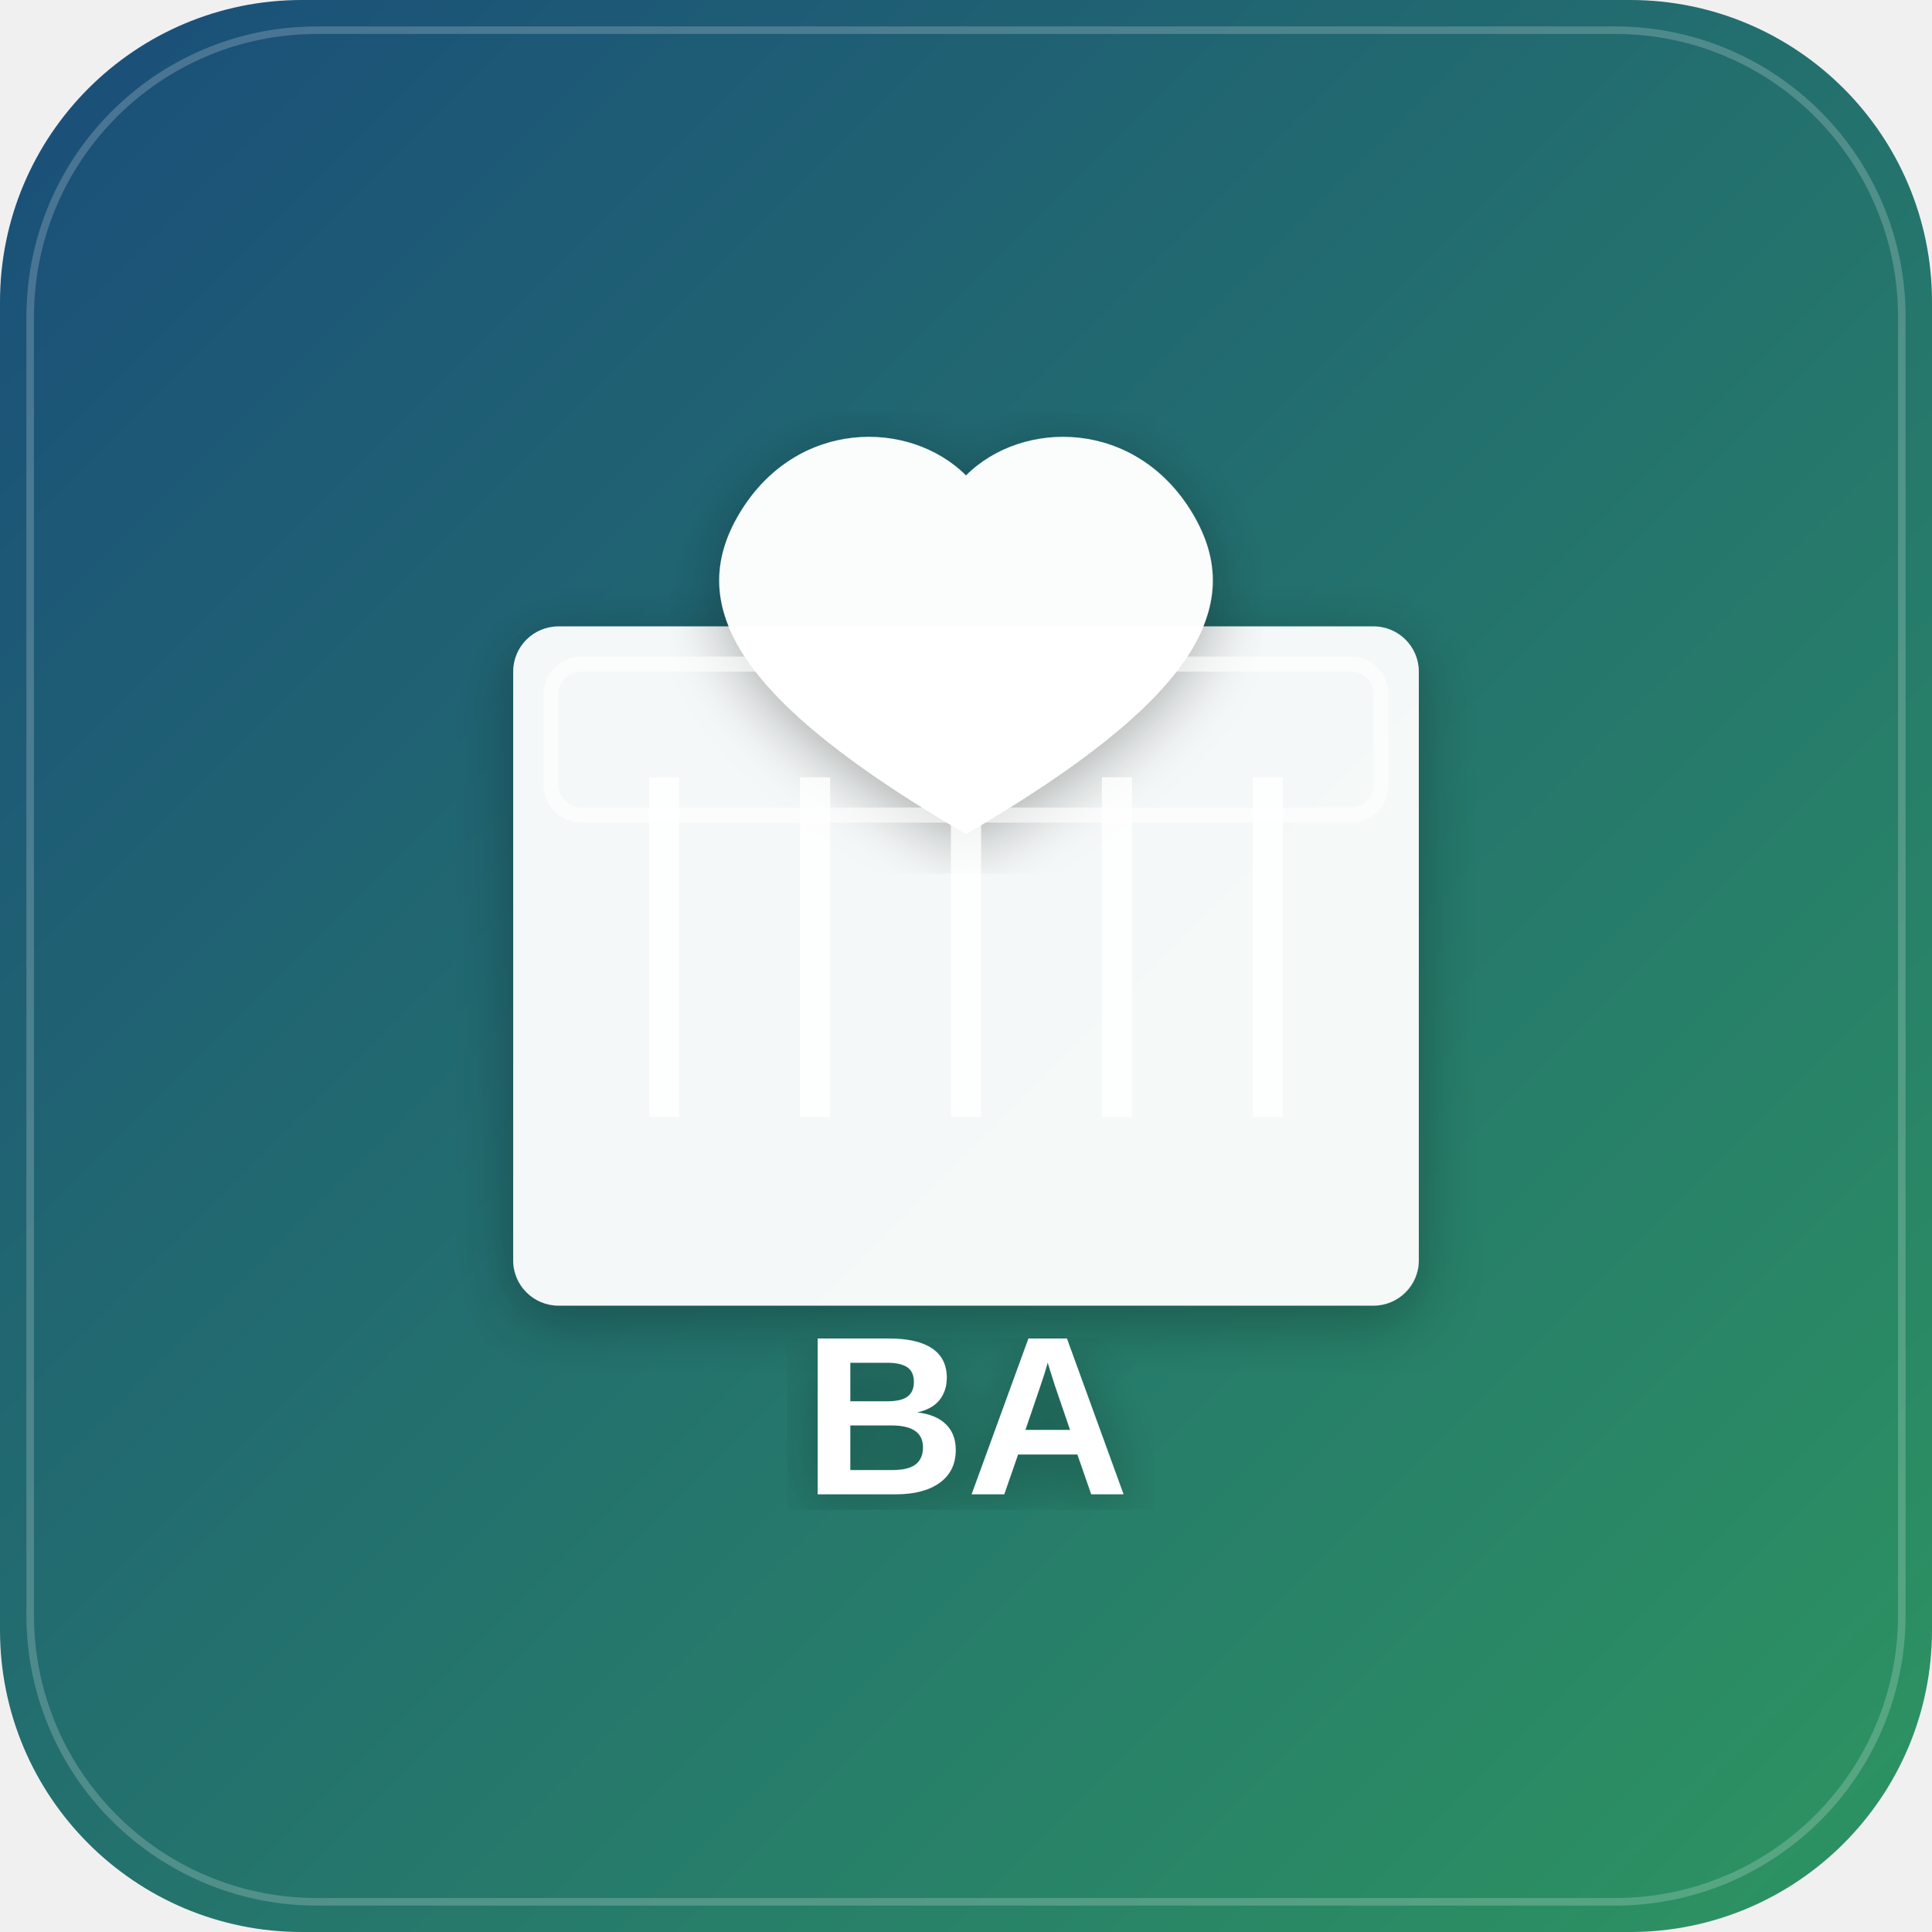
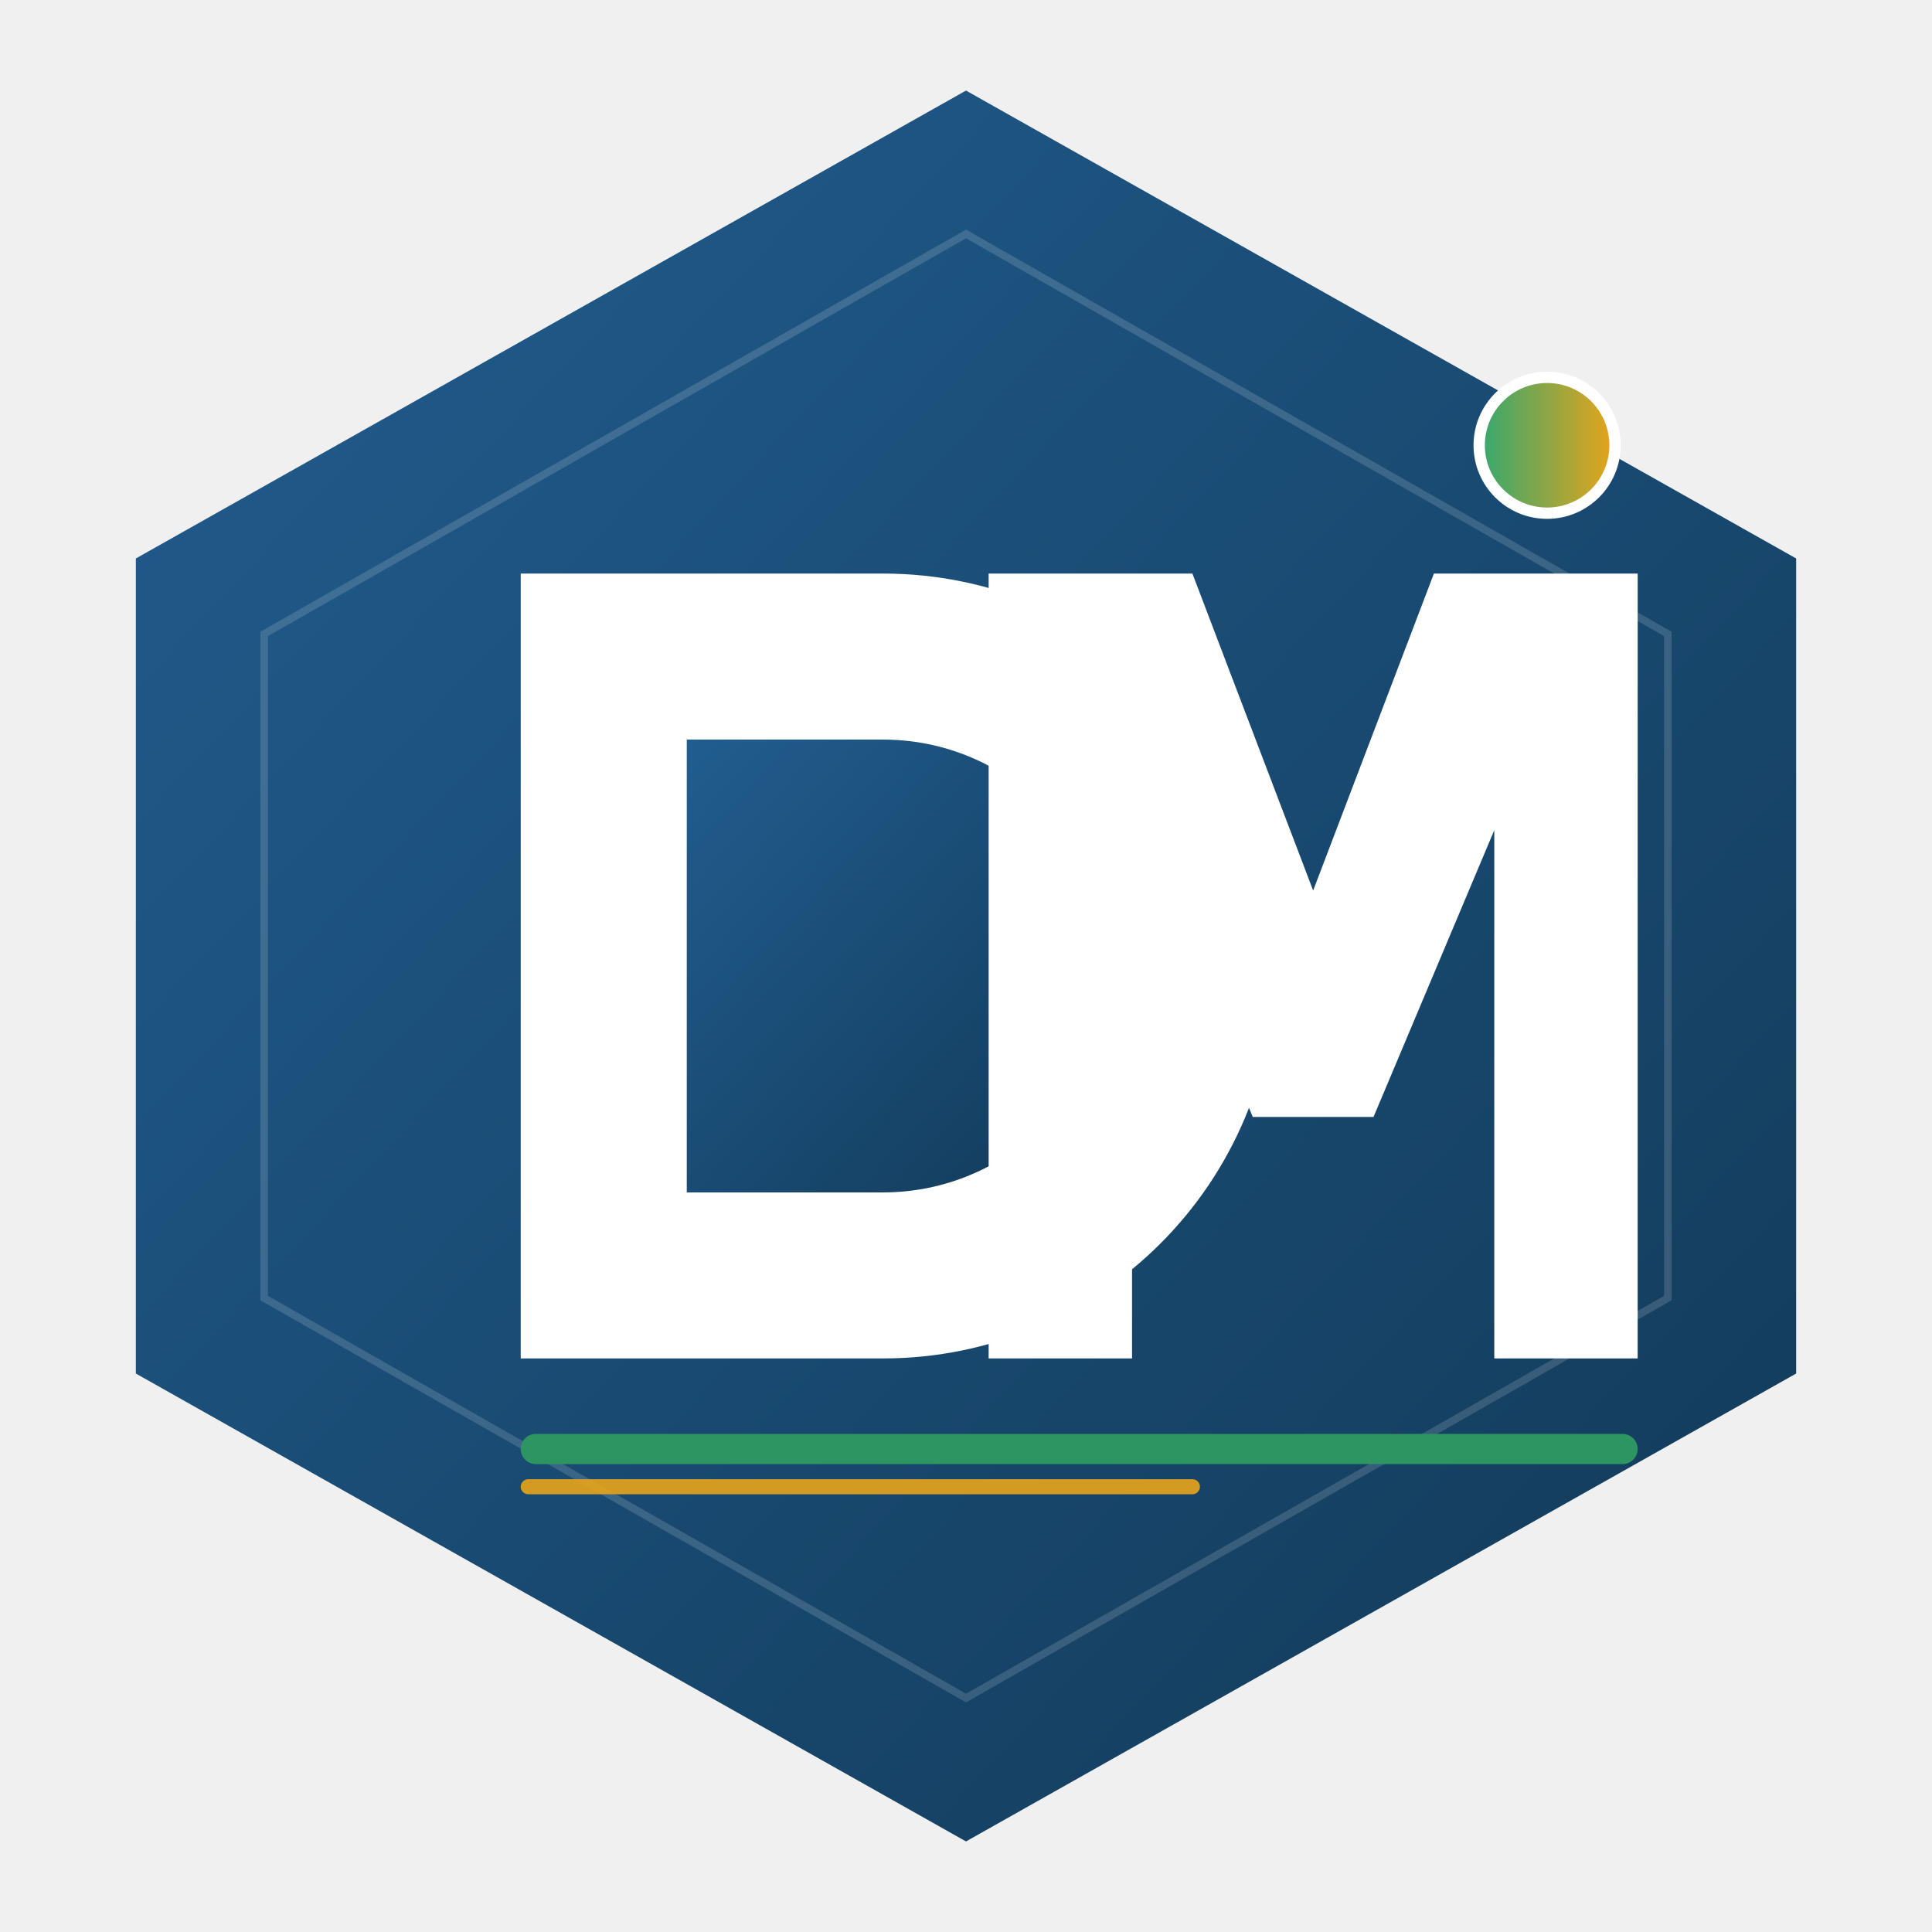
- <svg xmlns="http://www.w3.org/2000/svg" width="512" height="512" viewBox="0 0 512 512">
+ <svg xmlns="http://www.w3.org/2000/svg" viewBox="0 0 512 512" role="img" aria-label="Logo Monogramme DMi">
  <defs>
-     <linearGradient id="bgGradient512" x1="0%" y1="0%" x2="100%" y2="100%">
-       <stop offset="0%" style="stop-color:#1a4d7a;stop-opacity:1" />
-       <stop offset="100%" style="stop-color:#2d9561;stop-opacity:1" />
+     <linearGradient id="p3-bg" x1="0" y1="0" x2="1" y2="1">
+       <stop offset="0" stop-color="#215d8f" />
+       <stop offset="1" stop-color="#123957" />
    </linearGradient>
-     <filter id="shadow">
-       <feDropShadow dx="0" dy="4" stdDeviation="8" flood-opacity="0.3" />
-     </filter>
+     <linearGradient id="p3-accent" x1="0" y1="0" x2="1" y2="0">
+       <stop offset="0" stop-color="#34a870" />
+       <stop offset="1" stop-color="#e8a419" />
+     </linearGradient>
  </defs>
-   <rect width="512" height="512" rx="80" fill="url(#bgGradient512)" />
-   <g transform="translate(256, 256)">
-     <rect x="-120" y="-90" width="240" height="180" rx="12" fill="white" opacity="0.95" filter="url(#shadow)" />
-     <path d="M 0,-130 C -15,-145 -45,-145 -60,-120 C -75,-95 -60,-70 0,-35 C 60,-70 75,-95 60,-120 C 45,-145 15,-145 0,-130 Z" fill="#ffffff" opacity="0.98" filter="url(#shadow)" />
-     <line x1="-80" y1="-50" x2="-80" y2="40" stroke="white" stroke-width="8" opacity="0.8" />
-     <line x1="-40" y1="-50" x2="-40" y2="40" stroke="white" stroke-width="8" opacity="0.8" />
-     <line x1="0" y1="-50" x2="0" y2="40" stroke="white" stroke-width="8" opacity="0.8" />
-     <line x1="40" y1="-50" x2="40" y2="40" stroke="white" stroke-width="8" opacity="0.8" />
-     <line x1="80" y1="-50" x2="80" y2="40" stroke="white" stroke-width="8" opacity="0.8" />
-     <rect x="-110" y="-80" width="220" height="40" rx="8" fill="none" stroke="white" stroke-width="4" opacity="0.6" />
-     <text x="0" y="140" font-family="Arial, sans-serif" font-size="60" font-weight="bold" fill="white" text-anchor="middle" filter="url(#shadow)">BA</text>
-   </g>
-   <rect x="8" y="8" width="496" height="496" rx="76" fill="none" stroke="white" stroke-width="2" opacity="0.2" />
+   <path d="M 256 24 L 476 148 L 476 364 L 256 488 L 36 364 L 36 148 Z" fill="url(#p3-bg)" />
+   <path d="M 256 62 L 442 168 L 442 344 L 256 450 L 70 344 L 70 168 Z" fill="none" stroke="#ffffff" stroke-opacity="0.15" stroke-width="2" />
+   <path d="M138 152 H 234 A 104 104 0 0 1 234 360 H 138 Z" fill="#ffffff" />
+   <path d="M182 196 H 234 A 60 60 0 0 1 234 316 H 182 Z" fill="url(#p3-bg)" />
+   <path d="M262 360 V 152 L 316 152 L 348 236 L 380 152 L 434 152 V 360 L 396 360 V 220 L 364 296 H 332 L 300 220 V 360 Z" fill="#ffffff" />
+   <circle cx="410" cy="118" r="18" fill="url(#p3-accent)" />
+   <circle cx="410" cy="118" r="18" fill="none" stroke="#ffffff" stroke-width="3" />
+   <rect x="138" y="380" width="296" height="8" rx="4" fill="#2d9561" />
+   <rect x="138" y="392" width="180" height="4" rx="2" fill="#e8a419" opacity="0.9" />
</svg>
